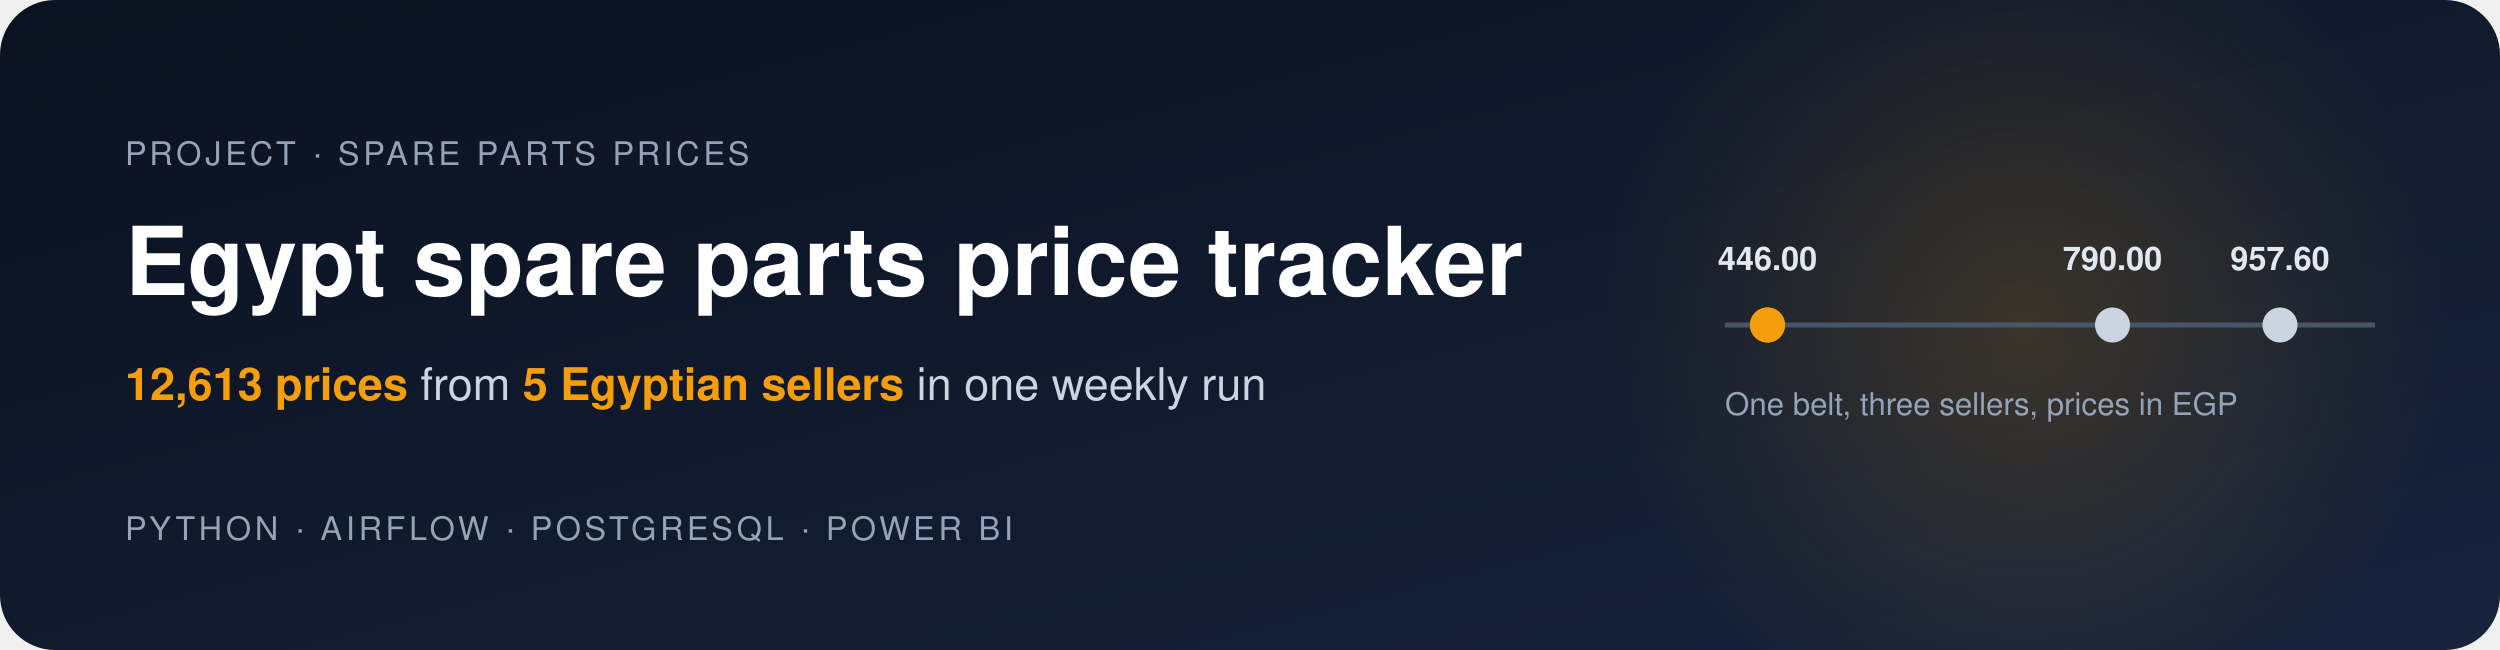
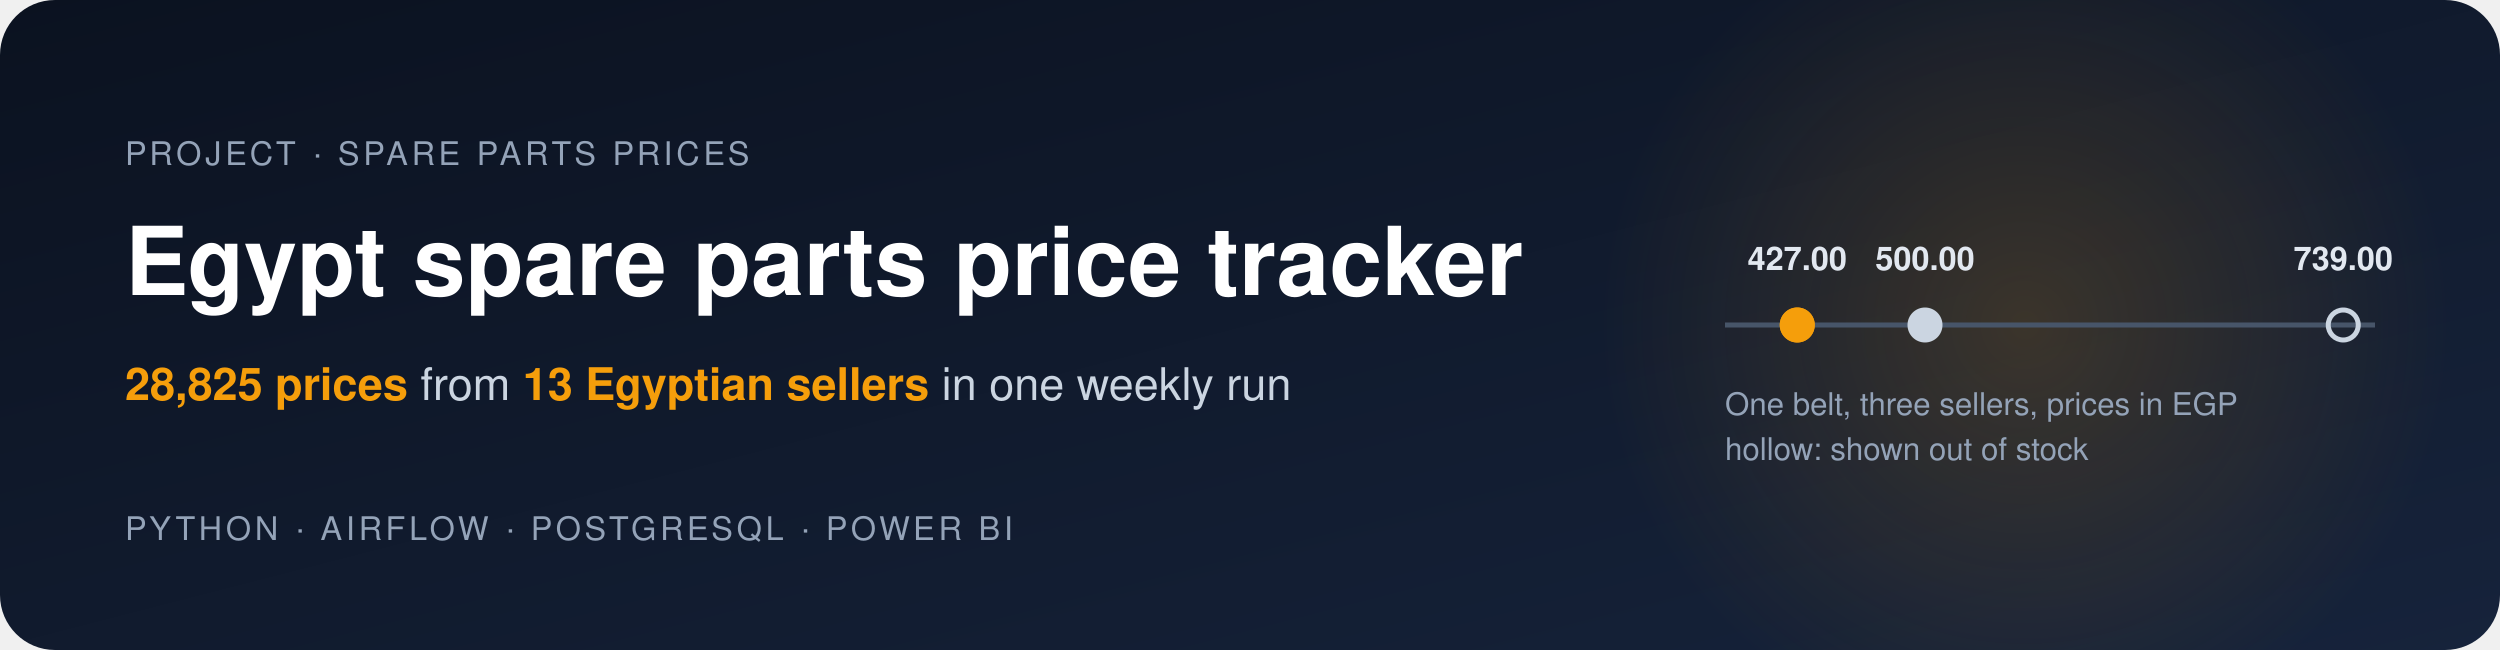
- <svg xmlns="http://www.w3.org/2000/svg" viewBox="0 0 1000 260" width="1000" height="260" role="img" aria-label="Egypt spare parts price tracker. 12,613 prices from 5 Egyptian sellers in one weekly run. Three dots on one price line: the same belt at three sellers, the cheapest in amber.">
+ <svg xmlns="http://www.w3.org/2000/svg" viewBox="0 0 1000 260" width="1000" height="260" role="img" aria-label="Egypt spare parts price tracker: every price from Egyptian spare-parts sellers in one weekly run. Three dots on one price line: the same belt at three sellers, the cheapest in amber, the one shown out of stock hollow.">
  <defs>
    <linearGradient id="bg" x1="0" y1="0" x2="1" y2="1">
      <stop offset="0" stop-color="#0B1220" />
      <stop offset="1" stop-color="#16233B" />
    </linearGradient>
    <radialGradient id="glow" cx="0.5" cy="0.5" r="0.5">
      <stop offset="0" stop-color="#F59E0B" stop-opacity="0.18" />
      <stop offset="1" stop-color="#F59E0B" stop-opacity="0" />
    </radialGradient>
  </defs>
  <style>
    text { font-family: "Segoe UI", -apple-system, Helvetica, Arial, sans-serif; }
    .tag { font-size: 13px; fill: #94A3B8; letter-spacing: 1.5px; }
    .name { font-size: 38px; font-weight: 800; fill: #FFFFFF; }
    .result { font-size: 18px; fill: #CBD5E1; }
    .hot { fill: #F59E0B; font-weight: 700; }
    .val { font-size: 13px; font-weight: 600; fill: #E2E8F0; }
    .note { font-size: 12.5px; fill: #94A3B8; }
    .pulse { animation: pulse 1.6s ease-in-out infinite; transform-box: fill-box; transform-origin: center; }
    @keyframes pulse { 50% { transform: scale(2); opacity: 0.25; } }
  </style>
  <rect width="1000" height="260" rx="22" fill="url(#bg)" />
  <circle cx="810" cy="130" r="170" fill="url(#glow)" />
  <text x="50" y="66" class="tag">PROJECT · SPARE PARTS PRICES</text>
  <text x="50" y="118" class="name">Egypt spare parts price tracker</text>
  <text x="50" y="160" class="result">
-     <tspan class="hot">12,613 prices</tspan> from <tspan class="hot">5 Egyptian sellers</tspan> in one weekly run</text>
+     <tspan class="hot">28,825 prices</tspan> from <tspan class="hot">13 Egyptian sellers</tspan> in one weekly run</text>
  <text x="50" y="216" class="tag">PYTHON · AIRFLOW · POSTGRESQL · POWER BI</text>
  <line x1="690" y1="130" x2="950" y2="130" stroke="#475569" stroke-width="2" />
-   <circle cx="845" cy="130" r="7" fill="#CBD5E1" />
-   <circle cx="912" cy="130" r="7" fill="#CBD5E1" />
-   <circle cx="707" cy="130" r="7" fill="#F59E0B" />
-   <circle cx="707" cy="130" r="7" fill="#F59E0B" class="pulse" />
-   <text x="707" y="108" class="val" text-anchor="middle">446.00</text>
-   <text x="845" y="108" class="val" text-anchor="middle">790.00</text>
-   <text x="912" y="108" class="val" text-anchor="middle">957.60</text>
+   <circle cx="770" cy="130" r="7" fill="#CBD5E1" />
+   <circle cx="937.3" cy="130" r="6" fill="none" stroke="#CBD5E1" stroke-width="2" />
+   <circle cx="718.9" cy="130" r="7" fill="#F59E0B" />
+   <circle cx="718.9" cy="130" r="7" fill="#F59E0B" class="pulse" />
+   <text x="718.9" y="108" class="val" text-anchor="middle">427.00</text>
+   <text x="770" y="108" class="val" text-anchor="middle">500.00</text>
+   <text x="937.3" y="108" class="val" text-anchor="middle">739.00</text>
  <text x="690" y="166" class="note">One belt, three sellers, prices in EGP</text>
+   <text x="690" y="184" class="note">hollow: shown out of stock</text>
</svg>
